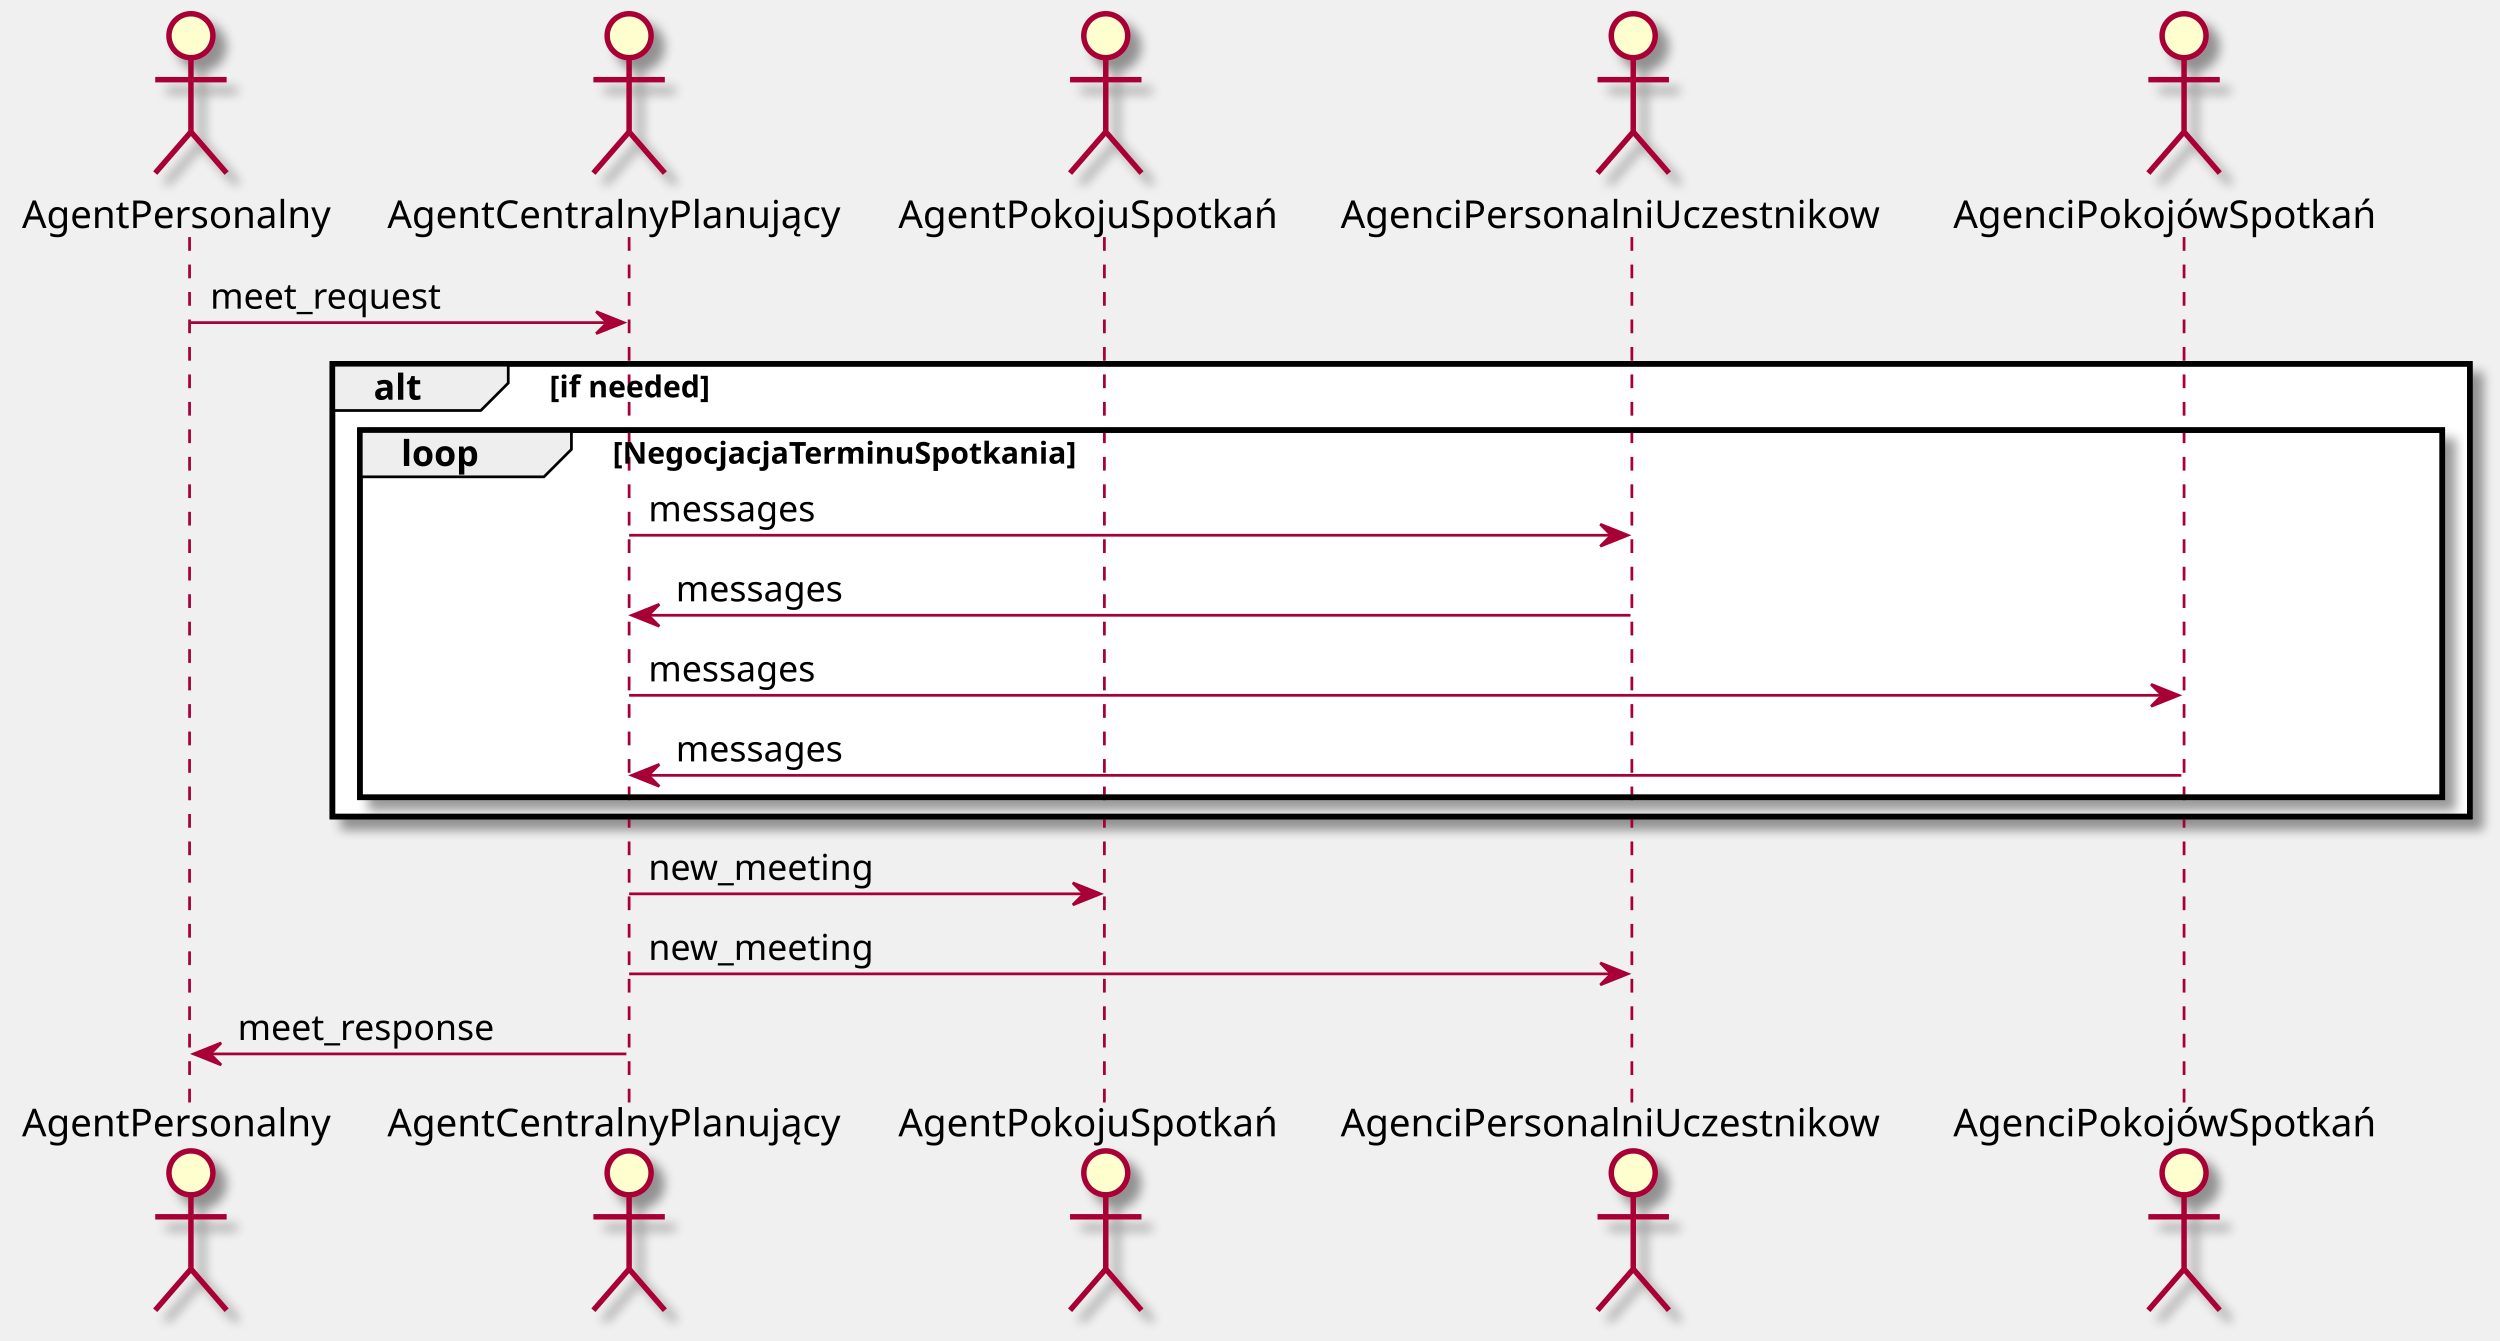
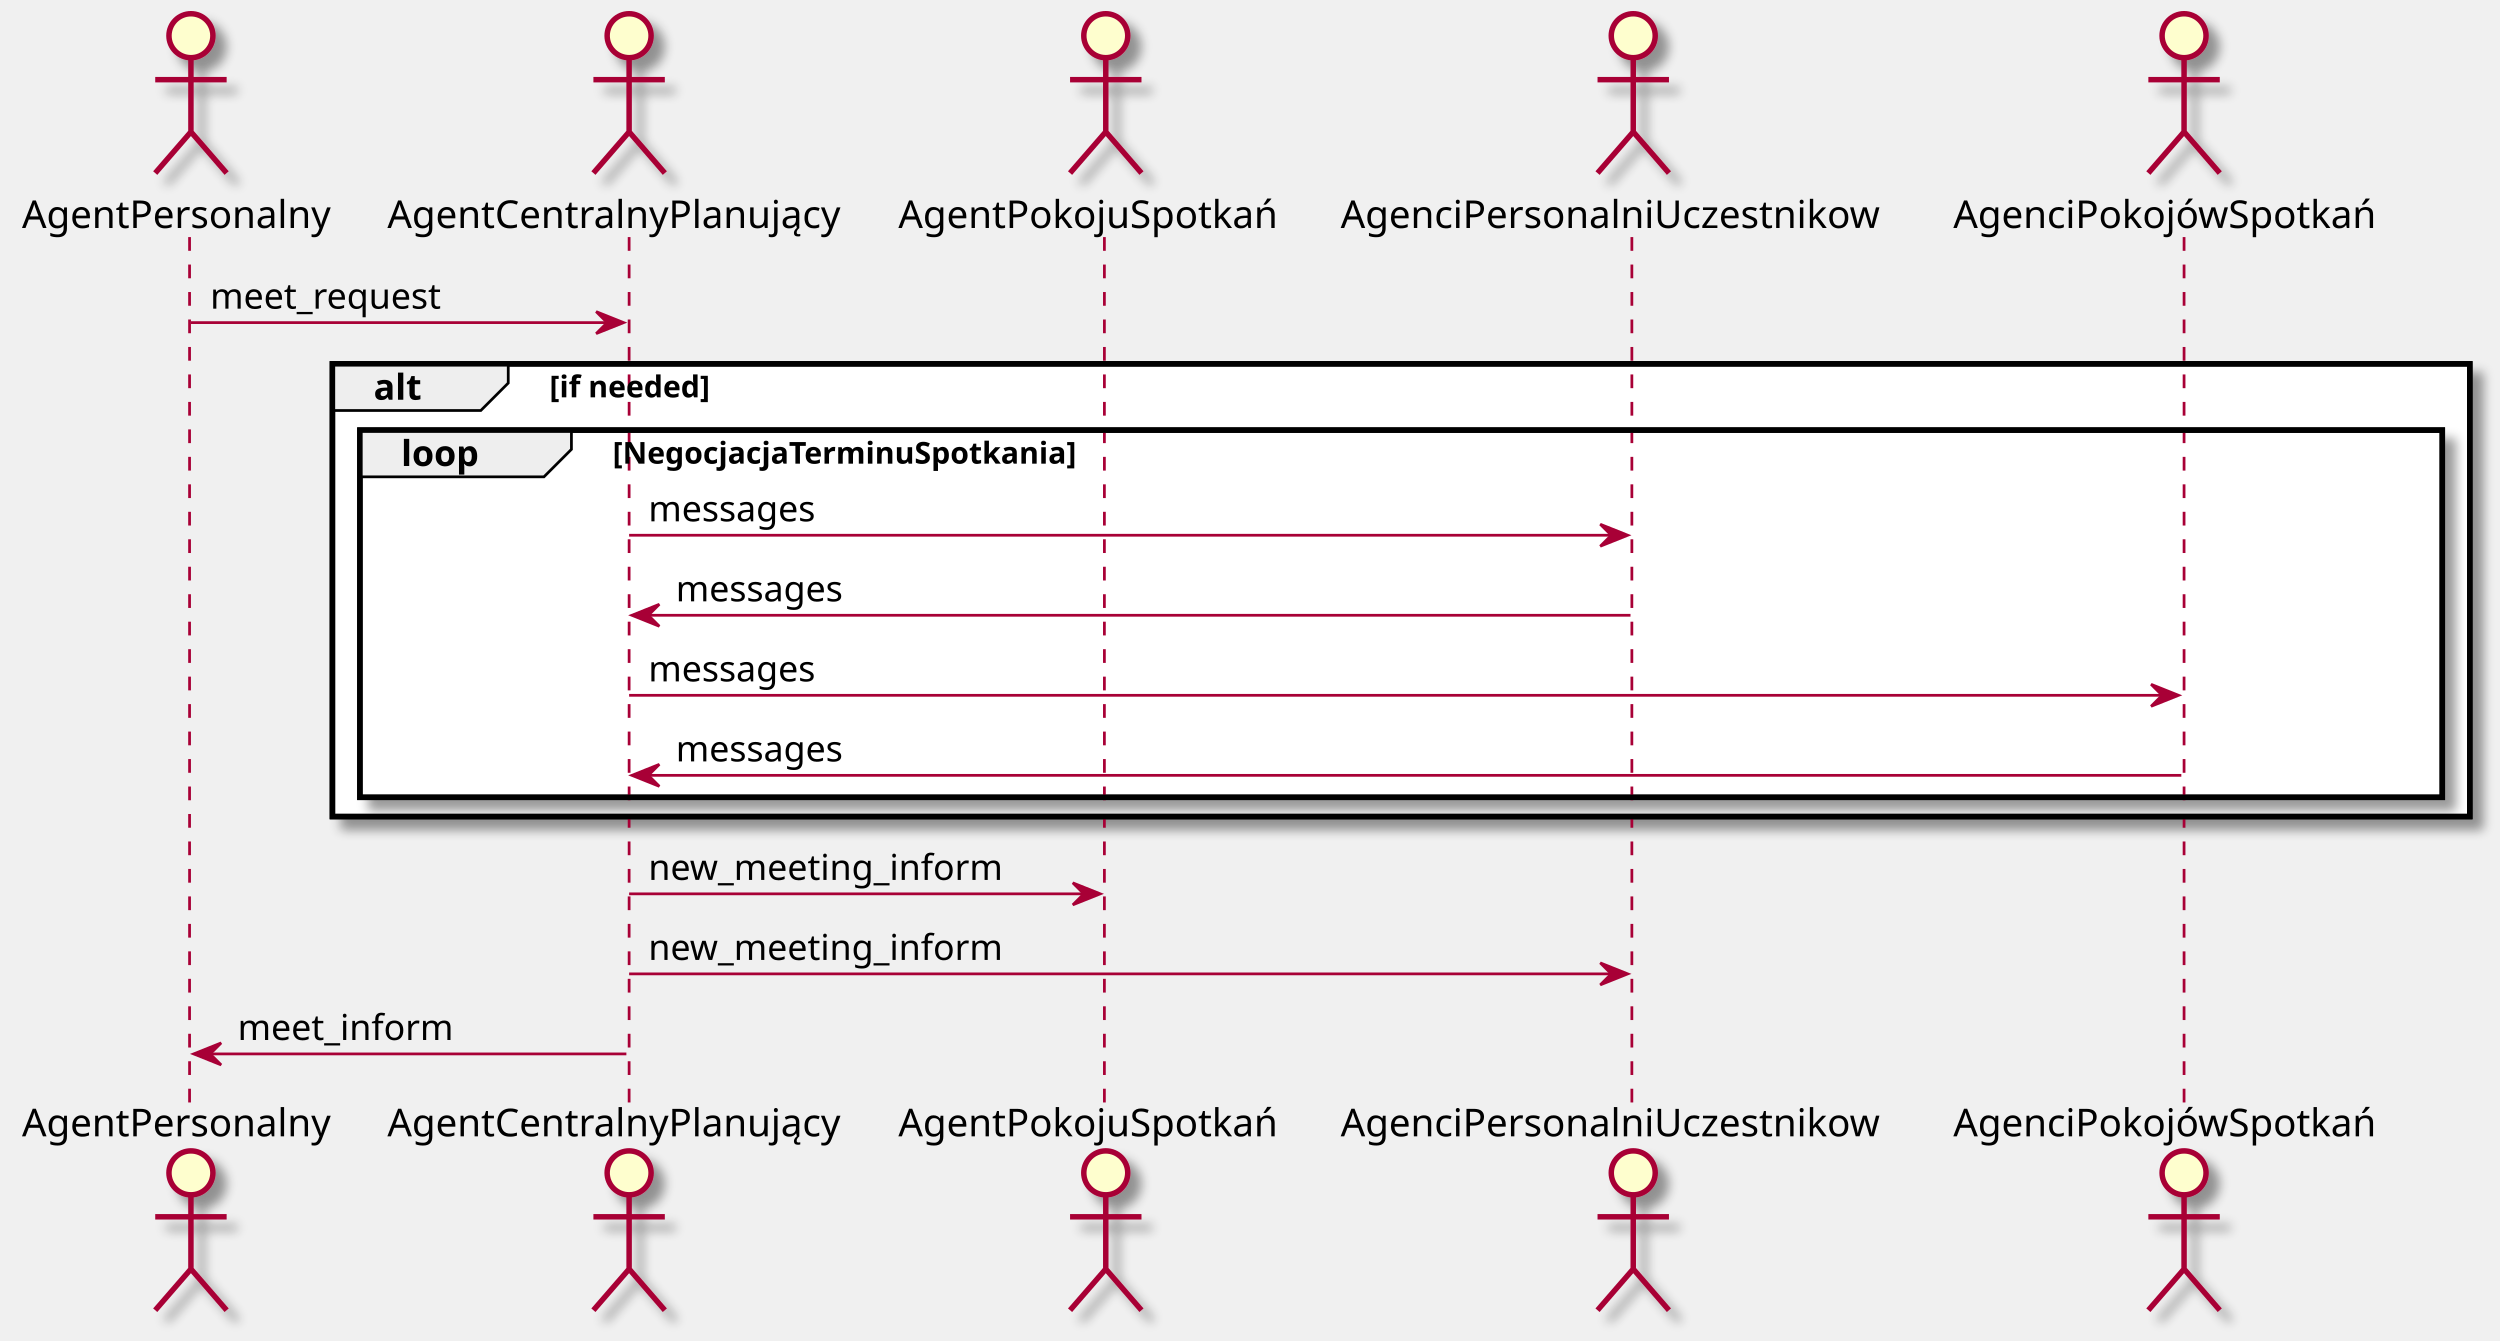
<svg xmlns="http://www.w3.org/2000/svg" contentScriptType="application/ecmascript" contentStyleType="text/css" height="488px" preserveAspectRatio="none" style="width:910px;height:488px;" version="1.1" viewBox="0 0 910 488" width="910px" zoomAndPan="magnify">
  <defs>
-     <filter height="300%" id="f1lp1iljqkjtnx" width="300%" x="-1" y="-1">
+     <filter height="300%" id="fi3pj49xbgqvf" width="300%" x="-1" y="-1">
      <feGaussianBlur result="blurOut" stdDeviation="2.0" />
      <feColorMatrix in="blurOut" result="blurOut2" type="matrix" values="0 0 0 0 0 0 0 0 0 0 0 0 0 0 0 0 0 0 .4 0" />
      <feOffset dx="4.0" dy="4.0" in="blurOut2" result="blurOut3" />
      <feBlend in="SourceGraphic" in2="blurOut3" mode="normal" />
    </filter>
  </defs>
  <g>
-     <rect fill="#FFFFFF" filter="url(#f1lp1iljqkjtnx)" height="164.797" style="stroke: #000000; stroke-width: 2.0;" width="778" x="121" y="132.43" />
-     <rect fill="#FFFFFF" filter="url(#f1lp1iljqkjtnx)" height="133.664" style="stroke: #000000; stroke-width: 2.0;" width="758" x="131" y="156.562" />
+     <rect fill="#FFFFFF" filter="url(#fi3pj49xbgqvf)" height="164.797" style="stroke: #000000; stroke-width: 2.0;" width="778" x="121" y="132.43" />
+     <rect fill="#FFFFFF" filter="url(#fi3pj49xbgqvf)" height="133.664" style="stroke: #000000; stroke-width: 2.0;" width="758" x="131" y="156.562" />
    <line style="stroke: #A80036; stroke-width: 1.0; stroke-dasharray: 5.0,5.0;" x1="69" x2="69" y1="86.297" y2="401.625" />
    <line style="stroke: #A80036; stroke-width: 1.0; stroke-dasharray: 5.0,5.0;" x1="229" x2="229" y1="86.297" y2="401.625" />
    <line style="stroke: #A80036; stroke-width: 1.0; stroke-dasharray: 5.0,5.0;" x1="402" x2="402" y1="86.297" y2="401.625" />
    <line style="stroke: #A80036; stroke-width: 1.0; stroke-dasharray: 5.0,5.0;" x1="594" x2="594" y1="86.297" y2="401.625" />
    <line style="stroke: #A80036; stroke-width: 1.0; stroke-dasharray: 5.0,5.0;" x1="795" x2="795" y1="86.297" y2="401.625" />
    <text fill="#000000" font-family="sans-serif" font-size="14" lengthAdjust="spacingAndGlyphs" textLength="117" x="8" y="82.995">AgentPersonalny</text>
-     <ellipse cx="69.5" cy="13" fill="#FEFECE" filter="url(#f1lp1iljqkjtnx)" rx="8" ry="8" style="stroke: #A80036; stroke-width: 2.0;" />
-     <path d="M69.5,21 L69.5,48 M56.5,29 L82.5,29 M69.5,48 L56.5,63 M69.5,48 L82.5,63 " fill="none" filter="url(#f1lp1iljqkjtnx)" style="stroke: #A80036; stroke-width: 2.0;" />
+     <ellipse cx="69.5" cy="13" fill="#FEFECE" filter="url(#fi3pj49xbgqvf)" rx="8" ry="8" style="stroke: #A80036; stroke-width: 2.0;" />
+     <path d="M69.5,21 L69.5,48 M56.5,29 L82.5,29 M69.5,48 L56.5,63 M69.5,48 L82.5,63 " fill="none" filter="url(#fi3pj49xbgqvf)" style="stroke: #A80036; stroke-width: 2.0;" />
    <text fill="#000000" font-family="sans-serif" font-size="14" lengthAdjust="spacingAndGlyphs" textLength="117" x="8" y="413.62">AgentPersonalny</text>
-     <ellipse cx="69.5" cy="426.922" fill="#FEFECE" filter="url(#f1lp1iljqkjtnx)" rx="8" ry="8" style="stroke: #A80036; stroke-width: 2.0;" />
-     <path d="M69.5,434.922 L69.5,461.922 M56.5,442.922 L82.5,442.922 M69.5,461.922 L56.5,476.922 M69.5,461.922 L82.5,476.922 " fill="none" filter="url(#f1lp1iljqkjtnx)" style="stroke: #A80036; stroke-width: 2.0;" />
+     <ellipse cx="69.5" cy="426.922" fill="#FEFECE" filter="url(#fi3pj49xbgqvf)" rx="8" ry="8" style="stroke: #A80036; stroke-width: 2.0;" />
+     <path d="M69.5,434.922 L69.5,461.922 M56.5,442.922 L82.5,442.922 M69.5,461.922 L56.5,476.922 M69.5,461.922 L82.5,476.922 " fill="none" filter="url(#fi3pj49xbgqvf)" style="stroke: #A80036; stroke-width: 2.0;" />
    <text fill="#000000" font-family="sans-serif" font-size="14" lengthAdjust="spacingAndGlyphs" textLength="170" x="141" y="82.995">AgentCentralnyPlanujący</text>
-     <ellipse cx="229" cy="13" fill="#FEFECE" filter="url(#f1lp1iljqkjtnx)" rx="8" ry="8" style="stroke: #A80036; stroke-width: 2.0;" />
-     <path d="M229,21 L229,48 M216,29 L242,29 M229,48 L216,63 M229,48 L242,63 " fill="none" filter="url(#f1lp1iljqkjtnx)" style="stroke: #A80036; stroke-width: 2.0;" />
+     <ellipse cx="229" cy="13" fill="#FEFECE" filter="url(#fi3pj49xbgqvf)" rx="8" ry="8" style="stroke: #A80036; stroke-width: 2.0;" />
+     <path d="M229,21 L229,48 M216,29 L242,29 M229,48 L216,63 M229,48 L242,63 " fill="none" filter="url(#fi3pj49xbgqvf)" style="stroke: #A80036; stroke-width: 2.0;" />
    <text fill="#000000" font-family="sans-serif" font-size="14" lengthAdjust="spacingAndGlyphs" textLength="170" x="141" y="413.62">AgentCentralnyPlanujący</text>
-     <ellipse cx="229" cy="426.922" fill="#FEFECE" filter="url(#f1lp1iljqkjtnx)" rx="8" ry="8" style="stroke: #A80036; stroke-width: 2.0;" />
-     <path d="M229,434.922 L229,461.922 M216,442.922 L242,442.922 M229,461.922 L216,476.922 M229,461.922 L242,476.922 " fill="none" filter="url(#f1lp1iljqkjtnx)" style="stroke: #A80036; stroke-width: 2.0;" />
+     <ellipse cx="229" cy="426.922" fill="#FEFECE" filter="url(#fi3pj49xbgqvf)" rx="8" ry="8" style="stroke: #A80036; stroke-width: 2.0;" />
+     <path d="M229,434.922 L229,461.922 M216,442.922 L242,442.922 M229,461.922 L216,476.922 M229,461.922 L242,476.922 " fill="none" filter="url(#fi3pj49xbgqvf)" style="stroke: #A80036; stroke-width: 2.0;" />
    <text fill="#000000" font-family="sans-serif" font-size="14" lengthAdjust="spacingAndGlyphs" textLength="145" x="327" y="82.995">AgentPokojuSpotkań</text>
-     <ellipse cx="402.5" cy="13" fill="#FEFECE" filter="url(#f1lp1iljqkjtnx)" rx="8" ry="8" style="stroke: #A80036; stroke-width: 2.0;" />
-     <path d="M402.5,21 L402.5,48 M389.5,29 L415.5,29 M402.5,48 L389.5,63 M402.5,48 L415.5,63 " fill="none" filter="url(#f1lp1iljqkjtnx)" style="stroke: #A80036; stroke-width: 2.0;" />
+     <ellipse cx="402.5" cy="13" fill="#FEFECE" filter="url(#fi3pj49xbgqvf)" rx="8" ry="8" style="stroke: #A80036; stroke-width: 2.0;" />
+     <path d="M402.5,21 L402.5,48 M389.5,29 L415.5,29 M402.5,48 L389.5,63 M402.5,48 L415.5,63 " fill="none" filter="url(#fi3pj49xbgqvf)" style="stroke: #A80036; stroke-width: 2.0;" />
    <text fill="#000000" font-family="sans-serif" font-size="14" lengthAdjust="spacingAndGlyphs" textLength="145" x="327" y="413.62">AgentPokojuSpotkań</text>
-     <ellipse cx="402.5" cy="426.922" fill="#FEFECE" filter="url(#f1lp1iljqkjtnx)" rx="8" ry="8" style="stroke: #A80036; stroke-width: 2.0;" />
-     <path d="M402.5,434.922 L402.5,461.922 M389.5,442.922 L415.5,442.922 M402.5,461.922 L389.5,476.922 M402.5,461.922 L415.5,476.922 " fill="none" filter="url(#f1lp1iljqkjtnx)" style="stroke: #A80036; stroke-width: 2.0;" />
+     <ellipse cx="402.5" cy="426.922" fill="#FEFECE" filter="url(#fi3pj49xbgqvf)" rx="8" ry="8" style="stroke: #A80036; stroke-width: 2.0;" />
+     <path d="M402.5,434.922 L402.5,461.922 M389.5,442.922 L415.5,442.922 M402.5,461.922 L389.5,476.922 M402.5,461.922 L415.5,476.922 " fill="none" filter="url(#fi3pj49xbgqvf)" style="stroke: #A80036; stroke-width: 2.0;" />
    <text fill="#000000" font-family="sans-serif" font-size="14" lengthAdjust="spacingAndGlyphs" textLength="207" x="488" y="82.995">AgenciPersonalniUczestnikow</text>
-     <ellipse cx="594.5" cy="13" fill="#FEFECE" filter="url(#f1lp1iljqkjtnx)" rx="8" ry="8" style="stroke: #A80036; stroke-width: 2.0;" />
-     <path d="M594.5,21 L594.5,48 M581.5,29 L607.5,29 M594.5,48 L581.5,63 M594.5,48 L607.5,63 " fill="none" filter="url(#f1lp1iljqkjtnx)" style="stroke: #A80036; stroke-width: 2.0;" />
+     <ellipse cx="594.5" cy="13" fill="#FEFECE" filter="url(#fi3pj49xbgqvf)" rx="8" ry="8" style="stroke: #A80036; stroke-width: 2.0;" />
+     <path d="M594.5,21 L594.5,48 M581.5,29 L607.5,29 M594.5,48 L581.5,63 M594.5,48 L607.5,63 " fill="none" filter="url(#fi3pj49xbgqvf)" style="stroke: #A80036; stroke-width: 2.0;" />
    <text fill="#000000" font-family="sans-serif" font-size="14" lengthAdjust="spacingAndGlyphs" textLength="207" x="488" y="413.62">AgenciPersonalniUczestnikow</text>
-     <ellipse cx="594.5" cy="426.922" fill="#FEFECE" filter="url(#f1lp1iljqkjtnx)" rx="8" ry="8" style="stroke: #A80036; stroke-width: 2.0;" />
-     <path d="M594.5,434.922 L594.5,461.922 M581.5,442.922 L607.5,442.922 M594.5,461.922 L581.5,476.922 M594.5,461.922 L607.5,476.922 " fill="none" filter="url(#f1lp1iljqkjtnx)" style="stroke: #A80036; stroke-width: 2.0;" />
+     <ellipse cx="594.5" cy="426.922" fill="#FEFECE" filter="url(#fi3pj49xbgqvf)" rx="8" ry="8" style="stroke: #A80036; stroke-width: 2.0;" />
+     <path d="M594.5,434.922 L594.5,461.922 M581.5,442.922 L607.5,442.922 M594.5,461.922 L581.5,476.922 M594.5,461.922 L607.5,476.922 " fill="none" filter="url(#fi3pj49xbgqvf)" style="stroke: #A80036; stroke-width: 2.0;" />
    <text fill="#000000" font-family="sans-serif" font-size="14" lengthAdjust="spacingAndGlyphs" textLength="162" x="711" y="82.995">AgenciPokojówSpotkań</text>
-     <ellipse cx="795" cy="13" fill="#FEFECE" filter="url(#f1lp1iljqkjtnx)" rx="8" ry="8" style="stroke: #A80036; stroke-width: 2.0;" />
-     <path d="M795,21 L795,48 M782,29 L808,29 M795,48 L782,63 M795,48 L808,63 " fill="none" filter="url(#f1lp1iljqkjtnx)" style="stroke: #A80036; stroke-width: 2.0;" />
+     <ellipse cx="795" cy="13" fill="#FEFECE" filter="url(#fi3pj49xbgqvf)" rx="8" ry="8" style="stroke: #A80036; stroke-width: 2.0;" />
+     <path d="M795,21 L795,48 M782,29 L808,29 M795,48 L782,63 M795,48 L808,63 " fill="none" filter="url(#fi3pj49xbgqvf)" style="stroke: #A80036; stroke-width: 2.0;" />
    <text fill="#000000" font-family="sans-serif" font-size="14" lengthAdjust="spacingAndGlyphs" textLength="162" x="711" y="413.62">AgenciPokojówSpotkań</text>
-     <ellipse cx="795" cy="426.922" fill="#FEFECE" filter="url(#f1lp1iljqkjtnx)" rx="8" ry="8" style="stroke: #A80036; stroke-width: 2.0;" />
-     <path d="M795,434.922 L795,461.922 M782,442.922 L808,442.922 M795,461.922 L782,476.922 M795,461.922 L808,476.922 " fill="none" filter="url(#f1lp1iljqkjtnx)" style="stroke: #A80036; stroke-width: 2.0;" />
+     <ellipse cx="795" cy="426.922" fill="#FEFECE" filter="url(#fi3pj49xbgqvf)" rx="8" ry="8" style="stroke: #A80036; stroke-width: 2.0;" />
+     <path d="M795,434.922 L795,461.922 M782,442.922 L808,442.922 M795,461.922 L782,476.922 M795,461.922 L808,476.922 " fill="none" filter="url(#fi3pj49xbgqvf)" style="stroke: #A80036; stroke-width: 2.0;" />
    <polygon fill="#A80036" points="217,113.43,227,117.43,217,121.43,221,117.43" style="stroke: #A80036; stroke-width: 1.0;" />
    <line style="stroke: #A80036; stroke-width: 1.0;" x1="69.5" x2="223" y1="117.43" y2="117.43" />
    <text fill="#000000" font-family="sans-serif" font-size="13" lengthAdjust="spacingAndGlyphs" textLength="90" x="76.5" y="112.364">meet_request</text>
    <path d="M121,132.43 L185,132.43 L185,139.43 L175,149.43 L121,149.43 L121,132.43 " fill="#EEEEEE" style="stroke: #000000; stroke-width: 1.0;" />
    <rect fill="none" height="164.797" style="stroke: #000000; stroke-width: 2.0;" width="778" x="121" y="132.43" />
    <text fill="#000000" font-family="sans-serif" font-size="13" font-weight="bold" lengthAdjust="spacingAndGlyphs" textLength="19" x="136" y="145.497">alt</text>
    <text fill="#000000" font-family="sans-serif" font-size="11" font-weight="bold" lengthAdjust="spacingAndGlyphs" textLength="71" x="200" y="144.64">[if needed]</text>
    <path d="M131,156.562 L208,156.562 L208,163.562 L198,173.562 L131,173.562 L131,156.562 " fill="#EEEEEE" style="stroke: #000000; stroke-width: 1.0;" />
    <rect fill="none" height="133.664" style="stroke: #000000; stroke-width: 2.0;" width="758" x="131" y="156.562" />
    <text fill="#000000" font-family="sans-serif" font-size="13" font-weight="bold" lengthAdjust="spacingAndGlyphs" textLength="32" x="146" y="169.629">loop</text>
    <text fill="#000000" font-family="sans-serif" font-size="11" font-weight="bold" lengthAdjust="spacingAndGlyphs" textLength="197" x="223" y="168.773">[NegocjacjaTerminuSpotkania]</text>
    <polygon fill="#A80036" points="582.5,190.828,592.5,194.828,582.5,198.828,586.5,194.828" style="stroke: #A80036; stroke-width: 1.0;" />
    <line style="stroke: #A80036; stroke-width: 1.0;" x1="229" x2="588.5" y1="194.828" y2="194.828" />
    <text fill="#000000" font-family="sans-serif" font-size="13" lengthAdjust="spacingAndGlyphs" textLength="66" x="236" y="189.762">messages</text>
    <polygon fill="#A80036" points="240,219.961,230,223.961,240,227.961,236,223.961" style="stroke: #A80036; stroke-width: 1.0;" />
    <line style="stroke: #A80036; stroke-width: 1.0;" x1="234" x2="593.5" y1="223.961" y2="223.961" />
    <text fill="#000000" font-family="sans-serif" font-size="13" lengthAdjust="spacingAndGlyphs" textLength="66" x="246" y="218.895">messages</text>
    <polygon fill="#A80036" points="783,249.094,793,253.094,783,257.094,787,253.094" style="stroke: #A80036; stroke-width: 1.0;" />
    <line style="stroke: #A80036; stroke-width: 1.0;" x1="229" x2="789" y1="253.094" y2="253.094" />
    <text fill="#000000" font-family="sans-serif" font-size="13" lengthAdjust="spacingAndGlyphs" textLength="66" x="236" y="248.028">messages</text>
    <polygon fill="#A80036" points="240,278.227,230,282.227,240,286.227,236,282.227" style="stroke: #A80036; stroke-width: 1.0;" />
    <line style="stroke: #A80036; stroke-width: 1.0;" x1="234" x2="794" y1="282.227" y2="282.227" />
    <text fill="#000000" font-family="sans-serif" font-size="13" lengthAdjust="spacingAndGlyphs" textLength="66" x="246" y="277.161">messages</text>
    <polygon fill="#A80036" points="390.5,321.359,400.5,325.359,390.5,329.359,394.5,325.359" style="stroke: #A80036; stroke-width: 1.0;" />
    <line style="stroke: #A80036; stroke-width: 1.0;" x1="229" x2="396.5" y1="325.359" y2="325.359" />
-     <text fill="#000000" font-family="sans-serif" font-size="13" lengthAdjust="spacingAndGlyphs" textLength="85" x="236" y="320.293">new_meeting</text>
+     <text fill="#000000" font-family="sans-serif" font-size="13" lengthAdjust="spacingAndGlyphs" textLength="133" x="236" y="320.293">new_meeting_inform</text>
    <polygon fill="#A80036" points="582.5,350.492,592.5,354.492,582.5,358.492,586.5,354.492" style="stroke: #A80036; stroke-width: 1.0;" />
    <line style="stroke: #A80036; stroke-width: 1.0;" x1="229" x2="588.5" y1="354.492" y2="354.492" />
-     <text fill="#000000" font-family="sans-serif" font-size="13" lengthAdjust="spacingAndGlyphs" textLength="85" x="236" y="349.426">new_meeting</text>
+     <text fill="#000000" font-family="sans-serif" font-size="13" lengthAdjust="spacingAndGlyphs" textLength="133" x="236" y="349.426">new_meeting_inform</text>
    <polygon fill="#A80036" points="80.5,379.625,70.5,383.625,80.5,387.625,76.5,383.625" style="stroke: #A80036; stroke-width: 1.0;" />
    <line style="stroke: #A80036; stroke-width: 1.0;" x1="74.5" x2="228" y1="383.625" y2="383.625" />
-     <text fill="#000000" font-family="sans-serif" font-size="13" lengthAdjust="spacingAndGlyphs" textLength="100" x="86.5" y="378.559">meet_response</text>
+     <text fill="#000000" font-family="sans-serif" font-size="13" lengthAdjust="spacingAndGlyphs" textLength="82" x="86.5" y="378.559">meet_inform</text>
  </g>
</svg>
